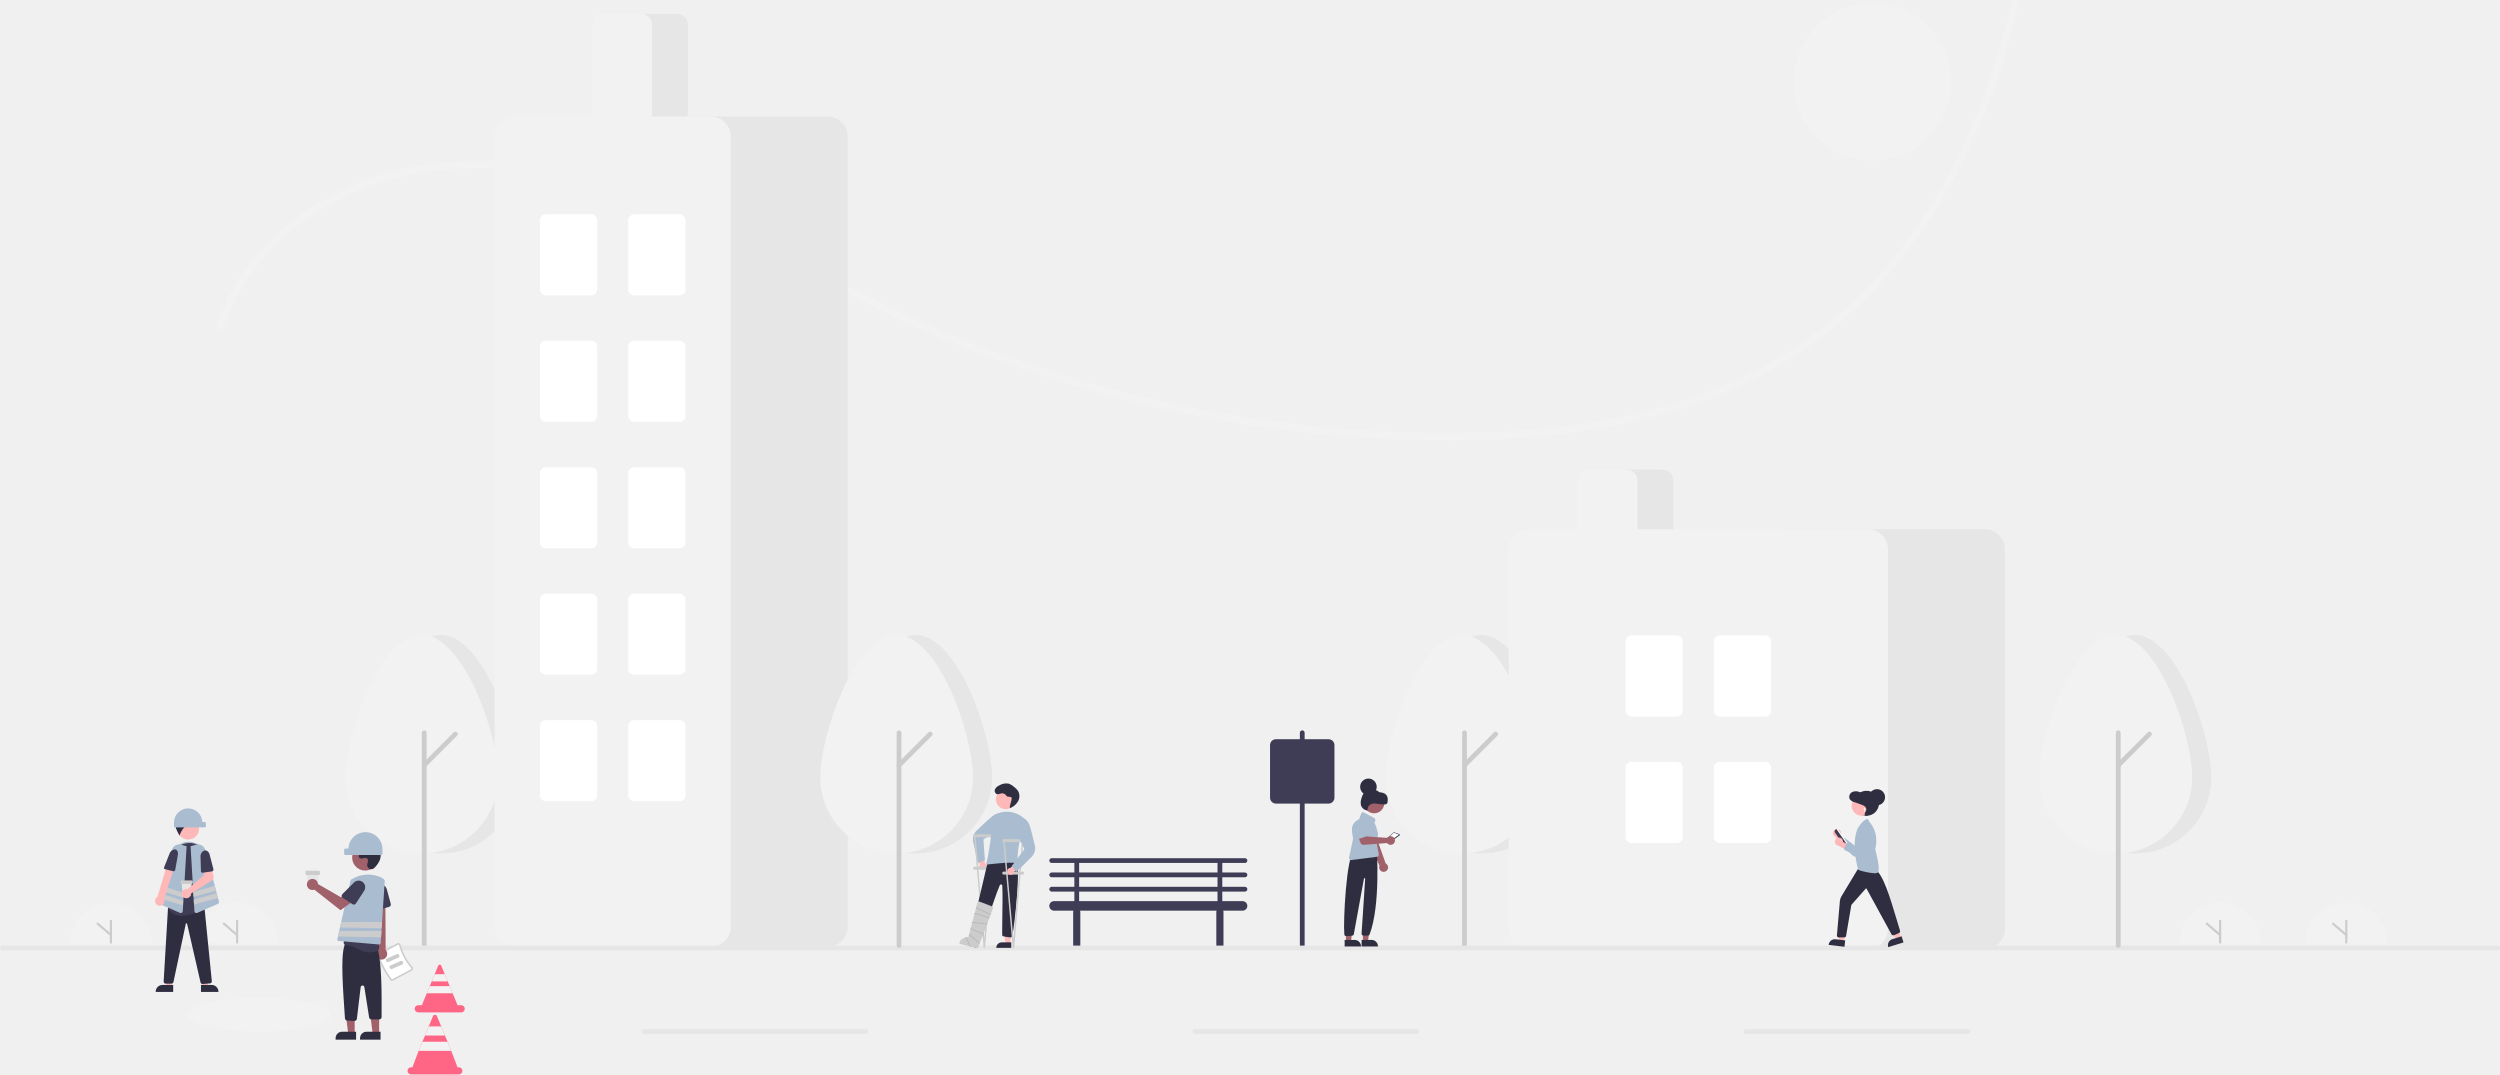
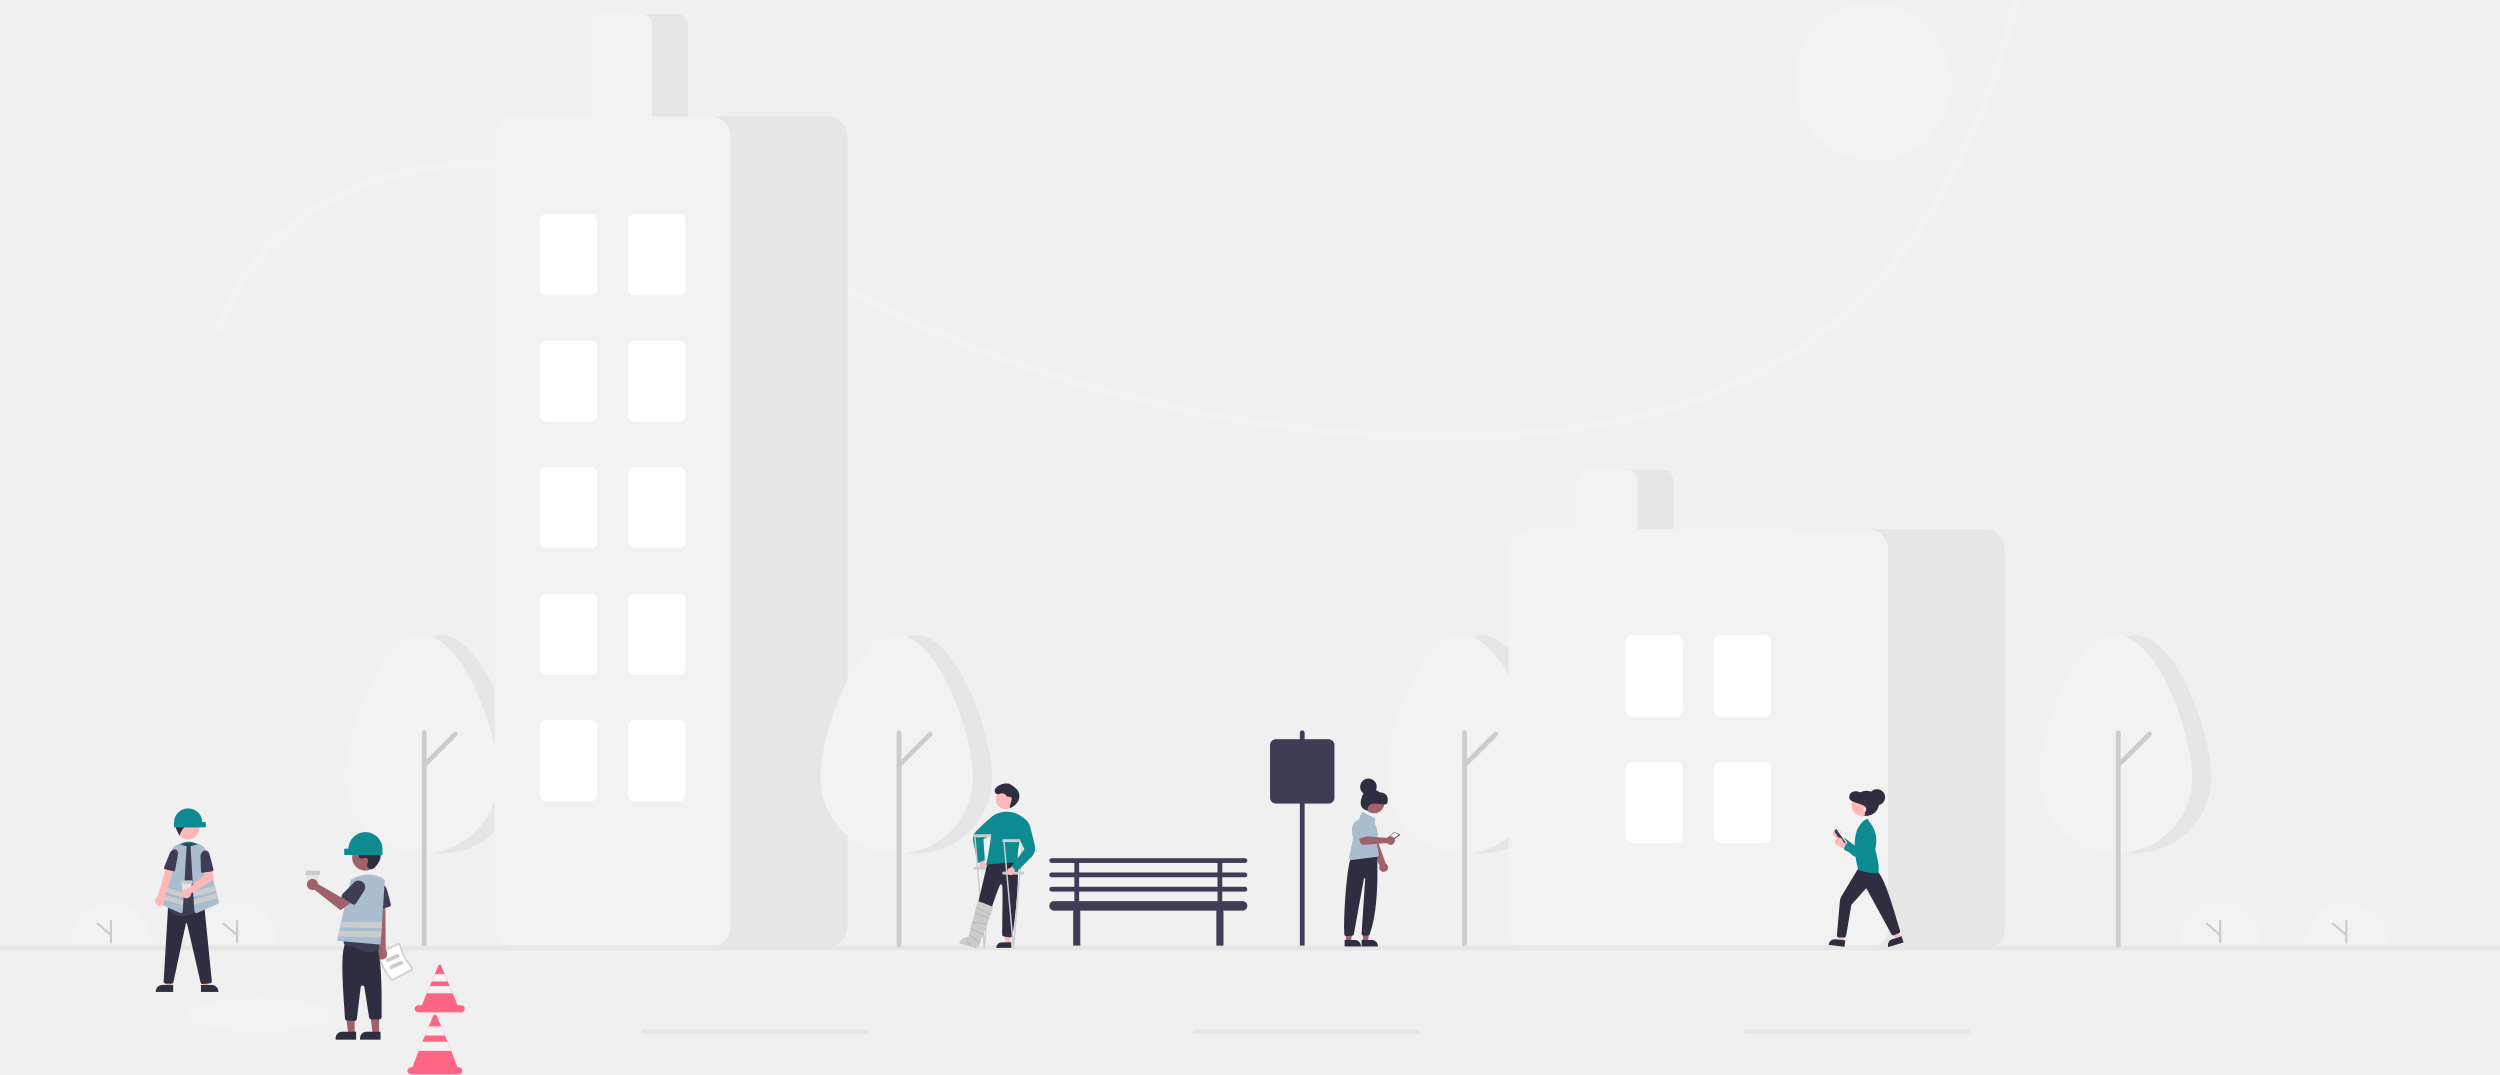
<svg xmlns="http://www.w3.org/2000/svg" id="b7ff5eec-b031-4b55-ad80-a01491e5732a" data-name="Layer 1" width="1047.795" height="450.309" viewBox="0 0 1047.795 450.309">
  <path d="M105.422,619.665a17.165,17.165,0,0,1,34.331,0" transform="translate(-76.10236 -224.1911)" fill="#f2f2f2" />
  <path d="M122.588,619.665a.464.464,0,0,1-.464-.464v-9.047a.464.464,0,1,1,.928,0v9.047A.464.464,0,0,1,122.588,619.665Z" transform="translate(-76.10236 -224.1911)" fill="#ccc" />
  <path d="M122.587,616.557a.462.462,0,0,1-.302-.112l-5.567-4.778a.464.464,0,1,1,.604-.704l5.567,4.778a.464.464,0,0,1-.302.816Z" transform="translate(-76.10236 -224.1911)" fill="#ccc" />
  <path d="M158.31,619.665a17.165,17.165,0,0,1,34.331,0" transform="translate(-76.10236 -224.1911)" fill="#f2f2f2" />
  <path d="M175.475,619.665a.464.464,0,0,1-.464-.464v-9.047a.464.464,0,0,1,.928,0v9.047A.464.464,0,0,1,175.475,619.665Z" transform="translate(-76.10236 -224.1911)" fill="#ccc" />
  <path d="M175.475,616.557a.462.462,0,0,1-.302-.112l-5.567-4.778a.464.464,0,1,1,.604-.704l5.567,4.778a.464.464,0,0,1-.302.816Z" transform="translate(-76.10236 -224.1911)" fill="#ccc" />
  <circle cx="784.795" cy="34.309" r="33" fill="#f2f2f2" />
  <ellipse cx="108.795" cy="425.309" rx="30" ry="7" fill="#f2f2f2" />
  <path d="M169.583,362.153c7.868-24.569,27.08-43.622,49.864-54.955,27.033-13.446,58.097-14.968,87.449-9.735,31.686,5.649,61.3,18.672,89.966,32.884,28.117,13.94,55.78,28.66,85.021,40.18A550.375,550.375,0,0,0,664.829,408.423c56.431,1.883,116.767-4.301,165.085-36.018,44.273-29.062,72.444-77.006,87.117-126.982q2.818-9.597,5.01-19.359c.426-1.88-2.465-2.683-2.893-.798C907.312,277.454,882.074,329.033,838.95,362.3,792.309,398.28,731.096,406.598,673.813,405.646A547.717,547.717,0,0,1,488.481,369.882c-29.993-11.418-58.296-26.245-86.96-40.56-28.034-14-56.856-27.105-87.683-33.562-28.149-5.896-58.288-6.255-85.428,4.236-22.348,8.639-42.725,24.038-54.649,45.102a86.494,86.494,0,0,0-7.071,16.256c-.59,1.843,2.305,2.632,2.893.798Z" transform="translate(-76.10236 -224.1911)" fill="#f2f2f2" />
  <path d="M597.886,591.87a1,1,0,0,0,0-2h-9.5v-4h9.5a1,1,0,0,0,0-2h-81a1,1,0,0,0,0,2h9.5v4h-9.5a1,1,0,0,0,0,2h9.5v4h-9.5a1,1,0,0,0,0,2h9.5v4h-8.5a2,2,0,0,0,0,4h8.092a1.491,1.491,0,0,0-.092.5v14a1.5,1.5,0,0,0,3,0v-14a1.491,1.491,0,0,0-.092-.5h57.184a1.491,1.491,0,0,0-.092.5v14a1.5,1.5,0,0,0,3,0v-14a1.491,1.491,0,0,0-.092-.5h8.092a2,2,0,0,0,0-4h-8.5v-4h9.5a1,1,0,0,0,0-2h-9.5v-4Zm-69.5-6h58v4h-58Zm58,16h-58v-4h58Zm0-6h-58v-4h58Z" transform="translate(-76.10236 -224.1911)" fill="#3f3d56" />
  <path d="M292.898,549.898c0-17.661-14.327-59.57-32-59.57s-32,41.909-32,59.57a32,32,0,0,0,64,0Z" transform="translate(-76.10236 -224.1911)" fill="#e6e6e6" />
  <path d="M284.898,549.898c0-17.661-14.327-59.57-32-59.57s-32,41.909-32,59.57a32,32,0,0,0,64,0Z" transform="translate(-76.10236 -224.1911)" fill="#f2f2f2" />
  <path d="M253.898,621.449a1,1,0,0,1-1-1V531.308a1,1,0,0,1,2,0v89.141A1,1,0,0,1,253.898,621.449Z" transform="translate(-76.10236 -224.1911)" fill="#ccc" />
  <path d="M253.898,545.922a1,1,0,0,1-.707-1.707l13.078-13.078a1.0 1,0,0,1,1.414,1.414l-13.078,13.078A.996.996,0,0,1,253.898,545.922Z" transform="translate(-76.10236 -224.1911)" fill="#ccc" />
  <path d="M621.898,621.449a1,1,0,0,1-1-1V531.308a1,1,0,0,1,2,0v89.141A1,1,0,0,1,621.898,621.449Z" transform="translate(-76.10236 -224.1911)" fill="#3f3d56" />
  <path d="M728.898,549.898c0-17.661-14.327-59.57-32-59.57s-32,41.909-32,59.57a32,32,0,0,0,64,0Z" transform="translate(-76.10236 -224.1911)" fill="#e6e6e6" />
  <path d="M720.898,549.898c0-17.661-14.327-59.57-32-59.57s-32,41.909-32,59.57a32,32,0,0,0,64,0Z" transform="translate(-76.10236 -224.1911)" fill="#f2f2f2" />
  <path d="M689.898,621.449a1,1,0,0,1-1-1V531.308a1,1,0,0,1,2,0v89.141A1,1,0,0,1,689.898,621.449Z" transform="translate(-76.10236 -224.1911)" fill="#ccc" />
  <path d="M689.898,545.922a1,1,0,0,1-.707-1.707l13.078-13.078a1.0 1,0,0,1,1.414,1.414l-13.078,13.078A.996.996,0,0,1,689.898,545.922Z" transform="translate(-76.10236 -224.1911)" fill="#ccc" />
  <path d="M359.898,276h-16a4.505,4.505,0,0,1-4.5-4.5v-37a4.505,4.505,0,0,1,4.5-4.5h16a4.505,4.505,0,0,1,4.5,4.5v37A4.505,4.505,0,0,1,359.898,276Z" transform="translate(-76.10236 -224.1911)" fill="#e6e6e6" />
  <path d="M422.898,621h-82a8.51,8.51,0,0,1-8.5-8.5v-331a8.51,8.51,0,0,1,8.5-8.5h82a8.509,8.509,0,0,1,8.5,8.5v331A8.509,8.509,0,0,1,422.898,621Z" transform="translate(-76.10236 -224.1911)" fill="#e6e6e6" />
  <path d="M373.898,621h-82a8.51,8.51,0,0,1-8.5-8.5v-331a8.51,8.51,0,0,1,8.5-8.5h82a8.51,8.51,0,0,1,8.5,8.5v331A8.51,8.51,0,0,1,373.898,621Z" transform="translate(-76.10236 -224.1911)" fill="#f2f2f2" />
  <path d="M344.898,276h-16a4.505,4.505,0,0,1-4.5-4.5v-37a4.505,4.505,0,0,1,4.5-4.5h16a4.505,4.505,0,0,1,4.5,4.5v37A4.505,4.505,0,0,1,344.898,276Z" transform="translate(-76.10236 -224.1911)" fill="#f2f2f2" />
  <path d="M323.898,348h-19a2.503,2.503,0,0,1-2.5-2.5v-29a2.503,2.503,0,0,1,2.5-2.5h19a2.503,2.503,0,0,1,2.5,2.5v29A2.503,2.503,0,0,1,323.898,348Z" transform="translate(-76.10236 -224.1911)" fill="#fff" />
  <path d="M360.898,348h-19a2.503,2.503,0,0,1-2.5-2.5v-29a2.503,2.503,0,0,1,2.5-2.5h19a2.503,2.503,0,0,1,2.5,2.5v29A2.503,2.503,0,0,1,360.898,348Z" transform="translate(-76.10236 -224.1911)" fill="#fff" />
  <path d="M323.898,401h-19a2.503,2.503,0,0,1-2.5-2.5v-29a2.503,2.503,0,0,1,2.5-2.5h19a2.503,2.503,0,0,1,2.5,2.5v29A2.503,2.503,0,0,1,323.898,401Z" transform="translate(-76.10236 -224.1911)" fill="#fff" />
  <path d="M360.898,401h-19a2.503,2.503,0,0,1-2.5-2.5v-29a2.503,2.503,0,0,1,2.5-2.5h19a2.503,2.503,0,0,1,2.5,2.5v29A2.503,2.503,0,0,1,360.898,401Z" transform="translate(-76.10236 -224.1911)" fill="#fff" />
  <path d="M323.898,454h-19a2.503,2.503,0,0,1-2.5-2.5v-29a2.503,2.503,0,0,1,2.5-2.5h19a2.503,2.503,0,0,1,2.5,2.5v29A2.503,2.503,0,0,1,323.898,454Z" transform="translate(-76.10236 -224.1911)" fill="#fff" />
  <path d="M360.898,454h-19a2.503,2.503,0,0,1-2.5-2.5v-29a2.503,2.503,0,0,1,2.5-2.5h19a2.503,2.503,0,0,1,2.5,2.5v29A2.503,2.503,0,0,1,360.898,454Z" transform="translate(-76.10236 -224.1911)" fill="#fff" />
  <path d="M323.898,507h-19a2.503,2.503,0,0,1-2.5-2.5v-29a2.503,2.503,0,0,1,2.5-2.5h19a2.503,2.503,0,0,1,2.5,2.5v29A2.503,2.503,0,0,1,323.898,507Z" transform="translate(-76.10236 -224.1911)" fill="#fff" />
  <path d="M360.898,507h-19a2.503,2.503,0,0,1-2.5-2.5v-29a2.503,2.503,0,0,1,2.5-2.5h19a2.503,2.503,0,0,1,2.5,2.5v29A2.503,2.503,0,0,1,360.898,507Z" transform="translate(-76.10236 -224.1911)" fill="#fff" />
  <path d="M323.898,560h-19a2.503,2.503,0,0,1-2.5-2.5v-29a2.503,2.503,0,0,1,2.5-2.5h19a2.503,2.503,0,0,1,2.5,2.5v29A2.503,2.503,0,0,1,323.898,560Z" transform="translate(-76.10236 -224.1911)" fill="#fff" />
  <path d="M360.898,560h-19a2.503,2.503,0,0,1-2.5-2.5v-29a2.503,2.503,0,0,1,2.5-2.5h19a2.503,2.503,0,0,1,2.5,2.5v29A2.503,2.503,0,0,1,360.898,560Z" transform="translate(-76.10236 -224.1911)" fill="#fff" />
  <path d="M772.898,451h-16a4.505,4.505,0,0,1-4.5-4.5v-21a4.505,4.505,0,0,1,4.5-4.5h16a4.505,4.505,0,0,1,4.5,4.5v21A4.505,4.505,0,0,1,772.898,451Z" transform="translate(-76.10236 -224.1911)" fill="#e6e6e6" />
  <path d="M907.898,622h-82a8.51,8.51,0,0,1-8.5-8.5v-159a8.51,8.51,0,0,1,8.5-8.5h82a8.509,8.509,0,0,1,8.5,8.5v159A8.509,8.509,0,0,1,907.898,622Z" transform="translate(-76.10236 -224.1911)" fill="#e6e6e6" />
  <path d="M858.898,622h-142a8.51,8.51,0,0,1-8.5-8.5v-159a8.51,8.51,0,0,1,8.5-8.5h142a8.509,8.509,0,0,1,8.5,8.5v159A8.509,8.509,0,0,1,858.898,622Z" transform="translate(-76.10236 -224.1911)" fill="#f2f2f2" />
  <path d="M757.898,451h-16a4.505,4.505,0,0,1-4.5-4.5v-21a4.505,4.505,0,0,1,4.5-4.5h16a4.505,4.505,0,0,1,4.5,4.5v21A4.505,4.505,0,0,1,757.898,451Z" transform="translate(-76.10236 -224.1911)" fill="#f2f2f2" />
  <path d="M778.898,524.5h-19a2.503,2.503,0,0,1-2.5-2.5V493a2.503,2.503,0,0,1,2.5-2.5h19a2.503,2.503,0,0,1,2.5,2.5v29A2.503,2.503,0,0,1,778.898,524.5Z" transform="translate(-76.10236 -224.1911)" fill="#fff" />
  <path d="M815.898,524.5h-19a2.503,2.503,0,0,1-2.5-2.5V493a2.503,2.503,0,0,1,2.5-2.5h19a2.503,2.503,0,0,1,2.5,2.5v29A2.503,2.503,0,0,1,815.898,524.5Z" transform="translate(-76.10236 -224.1911)" fill="#fff" />
  <path d="M778.898,577.5h-19a2.503,2.503,0,0,1-2.5-2.5V546a2.503,2.503,0,0,1,2.5-2.5h19a2.503,2.503,0,0,1,2.5,2.5v29A2.503,2.503,0,0,1,778.898,577.5Z" transform="translate(-76.10236 -224.1911)" fill="#fff" />
  <path d="M815.898,577.5h-19a2.503,2.503,0,0,1-2.5-2.5V546a2.503,2.503,0,0,1,2.5-2.5h19a2.503,2.503,0,0,1,2.5,2.5v29A2.503,2.503,0,0,1,815.898,577.5Z" transform="translate(-76.10236 -224.1911)" fill="#fff" />
  <path d="M1122.898,622.5H77.102a1,1,0,1,1,0-2H1122.898a1,1,0,0,1,0,2Z" transform="translate(-76.10236 -224.1911)" fill="#e6e6e6" />
  <path d="M438.898,657.5h-93a1,1,0,0,1,0-2h93a1,1,0,1,1,0,2Z" transform="translate(-76.10236 -224.1911)" fill="#e6e6e6" />
  <path d="M669.898,657.5h-93a1,1,0,0,1,0-2h93a1,1,0,1,1,0,2Z" transform="translate(-76.10236 -224.1911)" fill="#e6e6e6" />
  <path d="M900.898,657.5h-93a1,1,0,0,1,0-2h93a1,1,0,1,1,0,2Z" transform="translate(-76.10236 -224.1911)" fill="#e6e6e6" />
  <path d="M491.898,549.898c0-17.661-14.327-59.57-32-59.57s-32,41.909-32,59.57a32,32,0,0,0,64,0Z" transform="translate(-76.10236 -224.1911)" fill="#e6e6e6" />
  <path d="M483.898,549.898c0-17.661-14.327-59.57-32-59.57s-32,41.909-32,59.57a32,32,0,0,0,64,0Z" transform="translate(-76.10236 -224.1911)" fill="#f2f2f2" />
  <path d="M452.898,621.449a1,1,0,0,1-1-1V531.308a1,1,0,0,1,2,0v89.141A1,1,0,0,1,452.898,621.449Z" transform="translate(-76.10236 -224.1911)" fill="#ccc" />
  <path d="M452.898,545.922a1,1,0,0,1-.707-1.707l13.078-13.078a1.0 1,0,0,1,1.414,1.414l-13.078,13.078A.996.996,0,0,1,452.898,545.922Z" transform="translate(-76.10236 -224.1911)" fill="#ccc" />
  <path d="M1002.898,549.898c0-17.661-14.327-59.57-32-59.57s-32,41.909-32,59.57a32,32,0,0,0,64,0Z" transform="translate(-76.10236 -224.1911)" fill="#e6e6e6" />
  <path d="M994.898,549.898c0-17.661-14.327-59.57-32-59.57s-32,41.909-32,59.57a32,32,0,0,0,64,0Z" transform="translate(-76.10236 -224.1911)" fill="#f2f2f2" />
  <path d="M963.898,621.449a1,1,0,0,1-1-1V531.308a1,1,0,0,1,2,0v89.141A1,1,0,0,1,963.898,621.449Z" transform="translate(-76.10236 -224.1911)" fill="#ccc" />
  <path d="M963.898,545.922a1,1,0,0,1-.707-1.707l13.078-13.078a1.0 1,0,0,1,1.414,1.414l-13.078,13.078A.996.996,0,0,1,963.898,545.922Z" transform="translate(-76.10236 -224.1911)" fill="#ccc" />
  <path d="M632.897,561h-22a2.502,2.502,0,0,1-2.5-2.5v-22a2.502,2.502,0,0,1,2.5-2.5h22a2.502,2.502,0,0,1,2.5,2.5v22A2.502,2.502,0,0,1,632.897,561Z" transform="translate(-76.10236 -224.1911)" fill="#3f3d56" />
  <path d="M846.463,571.713a1.7,1.7,0,0,1,1.111,2.358l4.348,4.193-3.063.687-3.659-4.087a1.709,1.709,0,0,1,1.263-3.15Z" transform="translate(-76.10236 -224.1911)" fill="#ffb8b8" />
-   <path d="M852.578,582.744l-5.364-5.032a.761.761,0,0,1-.021-1.089l1.095-1.109a.762.762,0,0,1,1.003-.07l4.495,3.435,2.804-6.801a2.123,2.123,0,0,1,2.896-1.097h0a2.11,2.11,0,0,1,1.161,2.249c-.509,3.094-3.592,7.184-5.384,9.346a1.853,1.853,0,0,1-2.066.554A1.848,1.848,0,0,1,852.578,582.744Z" transform="translate(-76.10236 -224.1911)" fill="#a9bcd0" />
+   <path d="M852.578,582.744l-5.364-5.032a.761.761,0,0,1-.021-1.089l1.095-1.109a.762.762,0,0,1,1.003-.07l4.495,3.435,2.804-6.801a2.123,2.123,0,0,1,2.896-1.097h0a2.11,2.11,0,0,1,1.161,2.249c-.509,3.094-3.592,7.184-5.384,9.346a1.853,1.853,0,0,1-2.066.554A1.848,1.848,0,0,1,852.578,582.744Z" transform="translate(-76.10236 -224.1911)" fill="#0d8b90" />
  <path d="M849.568,577.862l-3.949-5.728a.338.338,0,0,1,.086-.47l.159-.109a.338.338,0,0,1,.47.086l3.949,5.728a.338.338,0,0,1-.086.47l-.159.109a.338.338,0,0,1-.47-.086Z" transform="translate(-76.10236 -224.1911)" fill="#fff" />
  <path d="M848.464,577.905l-3.277-4.754a.931.931,0,0,1,.238-1.293l.334-.23,4.333,6.285-.334.23h0a.93.93,0,0,1-1.293-.238Z" transform="translate(-76.10236 -224.1911)" fill="#3f3d56" />
  <polygon points="772.758 394.744 770.699 394.507 770.972 386.492 773.674 386.804 772.758 394.744" fill="#ffb8b8" />
  <path d="M849.155,620.992l-6.638-.766.01-.084a2.601,2.601,0,0,1,2.882-2.286l0,0,4.054.468Z" transform="translate(-76.10236 -224.1911)" fill="#2f2e41" />
  <polygon points="796.697 393.222 794.717 393.834 791.416 386.488 794.338 385.585 796.697 393.222" fill="#ffb8b8" />
  <path d="M873.898,619.177l-6.385,1.972-.025-.081a2.601,2.601,0,0,1,1.717-3.253l0,0,3.899-1.204Z" transform="translate(-76.10236 -224.1911)" fill="#2f2e41" />
  <path d="M846.562,617.088a.843.843,0,0,1-.564-1.028l1.241-14.285a4.313,4.313,0,0,1,.599-1.843l7.512-12.466,6.722,1.208.043.018c3.267,2.001,6.168,11.703,8.973,21.086.436,1.459.887,2.968,1.328,4.41a.849.849,0,0,1-.456,1.095l-2.035.857a.843.843,0,0,1-1.07-.374l-10.464-19.156a.168.168,0,0,0-.13-.087.163.163,0,0,0-.145.056l-6.073,6.872-2.232,13.095-.009.028a.846.846,0,0,1-.999.482l-2.189.041-.014 0Z" transform="translate(-76.10236 -224.1911)" fill="#2f2e41" />
-   <path d="M854.987,588.832l-.043-.014-.013-.043c-.031-.104-3.104-10.501-.335-17.13l.003-.006c.081-.158,2.012-3.869,4.257-4.24l.06-.01.729,1.364c.229.23,4.177,4.329,2.385,11.376.161.578,2.341,8.51,1.156,9.696a2.176,2.176,0,0,1-1.479.371A29.878,29.878,0,0,1,854.987,588.832Z" transform="translate(-76.10236 -224.1911)" fill="#a9bcd0" />
+   <path d="M854.987,588.832l-.043-.014-.013-.043c-.031-.104-3.104-10.501-.335-17.13l.003-.006c.081-.158,2.012-3.869,4.257-4.24l.06-.01.729,1.364c.229.23,4.177,4.329,2.385,11.376.161.578,2.341,8.51,1.156,9.696a2.176,2.176,0,0,1-1.479.371A29.878,29.878,0,0,1,854.987,588.832Z" transform="translate(-76.10236 -224.1911)" fill="#0d8b90" />
  <circle cx="782.291" cy="336.669" r="5.24" fill="#2f2e41" />
  <circle cx="780.209" cy="337.732" r="4.152" fill="#ffb8b8" />
  <path d="M858.983,565.956c-.379.134-.843.253-1.141-.026a1.01,1.01,0,0,1-.067-1.136,5.135,5.135,0,0,0,.519-1.091,1.68,1.68,0,0,0-.616-1.538,4.56,4.56,0,0,0-1.504-.757l-2.906-1.033a3.358,3.358,0,0,1-1.897-1.229,2.275,2.275,0,0,1,.905-2.934,3.69,3.69,0,0,1,3.193-.063,16.494,16.494,0,0,0,1.702.681c1.164.307,2.487.032,3.509.688a3.241,3.241,0,0,1,1.273,2.827,8.739,8.739,0,0,1-.855,3.126,5.813,5.813,0,0,1-.948,1.665,1.961,1.961,0,0,1-1.659.715Z" transform="translate(-76.10236 -224.1911)" fill="#2f2e41" />
  <circle cx="786.686" cy="334.133" r="3.381" fill="#2f2e41" />
  <path d="M857.21,563.226a.338.338,0,1,1,.465.313v.743a.127.127,0,1,1-.254,0v-.743A.338.338,0,0,1,857.21,563.226Z" transform="translate(-76.10236 -224.1911)" fill="#fff" />
  <path d="M846.669,575.262a1.7,1.7,0,0,1,1.863,1.823l5.537,2.415-2.632,1.711-4.854-2.555a1.709,1.709,0,0,1,.086-3.393Z" transform="translate(-76.10236 -224.1911)" fill="#ffb8b8" />
-   <path d="M856.245,583.47l-6.781-2.847a.761.761,0,0,1-.399-1.014l.64-1.421a.762.762,0,0,1,.916-.415l5.41,1.653.258-7.352a2.123,2.123,0,0,1,2.333-2.038h0a2.11,2.11,0,0,1,1.873,1.704c.601,3.077-.863,7.985-1.789,10.637a1.853,1.853,0,0,1-1.743,1.24A1.848,1.848,0,0,1,856.245,583.47Z" transform="translate(-76.10236 -224.1911)" fill="#a9bcd0" />
-   <path d="M160.895,581.73h-10.386V578.577c3.282-2.284,6.19-2.085,10.015.185Z" transform="translate(-76.10236 -224.1911)" fill="#a9bcd0" />
+   <path d="M856.245,583.47l-6.781-2.847a.761.761,0,0,1-.399-1.014l.64-1.421a.762.762,0,0,1,.916-.415l5.41,1.653.258-7.352a2.123,2.123,0,0,1,2.333-2.038h0a2.11,2.11,0,0,1,1.873,1.704c.601,3.077-.863,7.985-1.789,10.637a1.853,1.853,0,0,1-1.743,1.24A1.848,1.848,0,0,1,856.245,583.47Z" transform="translate(-76.10236 -224.1911)" fill="#0d8b90" />
+   <path d="M160.895,581.73h-10.386V578.577c3.282-2.284,6.19-2.085,10.015.185Z" transform="translate(-76.10236 -224.1911)" fill="#0d8b90" />
  <polygon points="72.002 413.541 69.728 413.541 69.388 404.771 72.002 404.771 72.002 413.541" fill="#ffb8b8" />
  <path d="M148.684,639.936l-7.331-0v-.093a2.854,2.854,0,0,1,2.854-2.854h0l4.478 0Z" transform="translate(-76.10236 -224.1911)" fill="#2f2e41" />
  <polygon points="84.809 413.541 87.082 413.541 87.422 404.771 84.808 404.771 84.809 413.541" fill="#ffb8b8" />
  <path d="M160.331,636.99l4.478-0h0a2.854,2.854,0,0,1,2.854,2.854v.093l-7.331 0Z" transform="translate(-76.10236 -224.1911)" fill="#2f2e41" />
  <path d="M160.971,636.608a.838.838,0,0,1-.815-.653l-5.636-24.581a.27.27,0,0,0-.272-.218h-.001a.27.27,0,0,0-.271.22l-5.175,24.415a.839.839,0,0,1-.816.661h-2.465a.835.835,0,0,1-.833-.884l1.836-30.946.739-.219.014 0,14.514.127,3.091,30.912a.834.834,0,0,1-.763.913l-3.079.249Q161.004,636.608,160.971,636.608Z" transform="translate(-76.10236 -224.1911)" fill="#2f2e41" />
  <circle cx="78.875" cy="347.333" r="4.555" fill="#ffb8b8" />
  <path d="M152.187,608.016a7.862,7.862,0,0,1-2.361-.332,5.211,5.211,0,0,1-3.16-2.666.836.836,0,0,1-.062-.622c.502-1.715,2.93-10.627,1.381-17.712a7.508,7.508,0,0,1,1.067-5.771,7.414,7.414,0,0,1,4.809-3.234l0-0c.257-.05.515-.091.768-.122a7.388,7.388,0,0,1,5.983,1.968,7.571,7.571,0,0,1,2.377,6.002L161.798,604.63a.827.827,0,0,1-.445.687C159.982,606.035,155.863,608.016,152.187,608.016Z" transform="translate(-76.10236 -224.1911)" fill="#3f3d56" />
  <path d="M160.123,568.171a5.593,5.593,0,0,0-6.13-3.447l1.436,1.161c-1.784.06-3.663-.068-4.937,1.183.406-.011.937.856,1.343.845a2.127,2.127,0,0,0-1.781,1.228,3.499,3.499,0,0,0-.207,2.225,25.851,25.851,0,0,0,1.6,3.179c-.053-1.812,3.514-6.134,5.256-5.683a4.78,4.78,0,0,0-2.207,1.676A6.473,6.473,0,0,1,158.336,569.91a2.717,2.717,0,0,0,.915.051,1.117,1.117,0,0,0,.662-1.786Z" transform="translate(-76.10236 -224.1911)" fill="#2f2e41" />
  <path d="M151.873,606.869a.835.835,0,0,1-.334-.071l-8.643-3.772a.829.829,0,0,1-.474-.979l5.722-21.614a3.128,3.128,0,0,1,3.884-2.208l2.288.653-1.611,27.204a.837.837,0,0,1-.398.662A.828.828,0,0,1,151.873,606.869Z" transform="translate(-76.10236 -224.1911)" fill="#a9bcd0" />
  <path d="M167.869,602.048l-.38-1.434-.551-2.085-.265-1-.551-2.079-3.975-15.017a3.125,3.125,0,0,0-3.884-2.207l-2.287.653,1.133,19.134.117,1.997.074,1.259v.002l.119,1.986.167,2.825a.84.84,0,0,0,.833.786.85.85,0,0,0,.334-.07l8.643-3.772A.828.828,0,0,0,167.869,602.048Z" transform="translate(-76.10236 -224.1911)" fill="#a9bcd0" />
  <polygon points="90.57 373.339 81.124 375.82 81.007 373.823 90.019 371.259 90.57 373.339" fill="#ccc" />
  <polygon points="91.386 376.423 81.317 379.068 81.198 377.081 81.198 377.079 90.835 374.338 91.386 376.423" fill="#ccc" />
  <polygon points="76.963 374.253 76.846 376.213 67.582 373.454 68.125 371.402 76.963 374.253" fill="#ccc" />
  <polygon points="76.77 377.504 67.317 374.453 66.773 376.51 76.655 379.453 76.77 377.504" fill="#ccc" />
  <path d="M143.584,603.745a1.992,1.992,0,0,0,1.306-2.762l4.444-13.952-3.151-.66-4.074,13.679a2.003,2.003,0,0,0,1.475,3.695Z" transform="translate(-76.10236 -224.1911)" fill="#ffb8b8" />
  <path d="M149.457,580.173h0c.905.092,1.414,1.11,1.189,2.377l-1.08,6.079c-.081.456-.456.817-.768.739l-3.652-.913c-.281-.07-.385-.469-.225-.869l2.192-5.5A2.646,2.646,0,0,1,149.457,580.173Z" transform="translate(-76.10236 -224.1911)" fill="#3f3d56" />
-   <path d="M154.96,562.998h0a5.934,5.934,0,0,1,5.93,5.749h1.117a.371.371,0,0,1,.371.371v1.484a.371.371,0,0,1-.371.371H149.396a.371.371,0,0,1-.371-.371V568.933A5.935,5.935,0,0,1,154.96,562.998Z" transform="translate(-76.10236 -224.1911)" fill="#a9bcd0" />
+   <path d="M154.96,562.998h0a5.934,5.934,0,0,1,5.93,5.749h1.117a.371.371,0,0,1,.371.371v1.484a.371.371,0,0,1-.371.371H149.396a.371.371,0,0,1-.371-.371V568.933A5.935,5.935,0,0,1,154.96,562.998Z" transform="translate(-76.10236 -224.1911)" fill="#0d8b90" />
  <path d="M155.669,599.684h-2.622a.337.337,0,0,1-.337-.305l-.525-5.379H156.531l-.525,5.379A.337.337,0,0,1,155.669,599.684Z" transform="translate(-76.10236 -224.1911)" fill="#e6e6e6" />
  <path d="M156.524,594.676H152.193a.339.339,0,0,1-.338-.338v-.812a.339.339,0,0,1,.338-.338H156.524a.339.339,0,0,1,.338.338v.812A.339.339,0,0,1,156.524,594.676Z" transform="translate(-76.10236 -224.1911)" fill="#ccc" />
  <path d="M154.415,596.799a1.952,1.952,0,0,1,.302.059l6.982-5.988-.408-2.197,3.235-1.049,1.1,3.819a1.484,1.484,0,0,1-.632,1.665l-8.842,5.596a1.947,1.947,0,1,1-1.736-1.905Z" transform="translate(-76.10236 -224.1911)" fill="#ffb8b8" />
  <path d="M161.717,580.675v0c.967-.271,1.932.465,2.256,1.718l1.553,6.015c.116.451-.11.93-.463.981l-4.137.595c-.318.046-.599-.281-.611-.711l-.161-5.919A2.603,2.603,0,0,1,161.717,580.675Z" transform="translate(-76.10236 -224.1911)" fill="#3f3d56" />
  <path d="M208.742,596.947h-3.15a.405.405,0,0,1-.405-.367l-.63-6.462h5.22l-.63,6.462A.405.405,0,0,1,208.742,596.947Z" transform="translate(-76.10236 -224.1911)" fill="#e6e6e6" />
  <path d="M209.769,590.931h-5.203a.407.407,0,0,1-.407-.407v-.976a.407.407,0,0,1,.407-.406h5.203a.407.407,0,0,1,.406.406v.976A.407.407,0,0,1,209.769,590.931Z" transform="translate(-76.10236 -224.1911)" fill="#ccc" />
  <path d="M239.687,634.897a37.324,37.324,0,0,1-5.365-10.012.959.959,0,0,1,.453-1.154l7.831-4.196a.946.946,0,0,1,.83-.034.962.962,0,0,1,.548.643,22.801,22.801,0,0,0,5.001,9.334.962.962,0,0,1,.231.813.946.946,0,0,1-.488.673l-7.831,4.196A.959.959,0,0,1,239.687,634.897Z" transform="translate(-76.10236 -224.1911)" fill="#ccc" />
  <path d="M240.221,634.496a.289.289,0,0,0,.361.075l7.831-4.196a.278.278,0,0,0,.145-.2.294.294,0,0,0-.072-.251,23.472,23.472,0,0,1-5.149-9.609.294.294,0,0,0-.169-.199.278.278,0,0,0-.247.01l-7.831,4.196a.289.289,0,0,0-.138.343,36.656,36.656,0,0,0,5.269,9.833Z" transform="translate(-76.10236 -224.1911)" fill="#fff" />
  <path d="M243.121,625.524l-4.265,1.883a.669.669,0,0,1-.881-.342l-.105-.239a.669.669,0,0,1,.342-.881l4.265-1.883a.669.669,0,0,1,.881.342l.105.239A.669.669,0,0,1,243.121,625.524Z" transform="translate(-76.10236 -224.1911)" fill="#ccc" />
  <path d="M244.68,628.42l-4.265,1.883a.669.669,0,0,1-.881-.342l-.105-.239a.669.669,0,0,1,.342-.881l4.265-1.883a.669.669,0,0,1,.881.342l.105.239A.669.669,0,0,1,244.68,628.42Z" transform="translate(-76.10236 -224.1911)" fill="#ccc" />
  <path d="M234.677,626.007a2.394,2.394,0,0,1-.46-3.642l-1.799-25.526,5.181.502.142,24.998a2.407,2.407,0,0,1-3.065,3.667Z" transform="translate(-76.10236 -224.1911)" fill="#a0616a" />
  <path d="M233.592,605.416a.999.999,0,0,1-.414-.758l-.38-6.88a2.763,2.763,0,0,1,5.425-.875l1.668,6.151a1.004,1.004,0,0,1-.705,1.23l-4.744,1.286A.999.999,0,0,1,233.592,605.416Z" transform="translate(-76.10236 -224.1911)" fill="#3f3d56" />
  <polygon points="148.658 433.198 145.927 433.197 144.627 422.661 148.659 422.661 148.658 433.198" fill="#a0616a" />
  <path d="M143.365,432.417h5.878a0,0,0,0,1,0,0V435.734a0,0,0,0,1,0,0h-8.586a0,0,0,0,1,0,0V435.124A2.707,2.707,0,0,1,143.365,432.417Z" fill="#2f2e41" />
  <polygon points="158.908 433.198 156.177 433.197 154.877 422.661 158.909 422.661 158.908 433.198" fill="#a0616a" />
  <path d="M153.615,432.417h5.878a0,0,0,0,1,0,0V435.734a0,0,0,0,1,0,0h-8.586a0,0,0,0,1,0,0V435.124A2.707,2.707,0,0,1,153.615,432.417Z" fill="#2f2e41" />
  <path d="M224.632,652.08l-3.007-.143a1.002,1.002,0,0,1-.955-.994c-.793-12.237-1.891-25.359-.21-30.428a1.003,1.003,0,0,1,1.147-.999l12.031,1.746a.997.997,0,0,1,.859.985c1.536,6.002,1.605,16.886,1.547,28.195a1.003,1.003,0,0,1-1.003,1.01h-3.242a.998.998,0,0,1-.991-.847l-2-12.716a.78.78,0,0,0-1.545.029L225.675,651.198a1.007,1.007,0,0,1-.996.884Q224.656,652.082,224.632,652.08Z" transform="translate(-76.10236 -224.1911)" fill="#2f2e41" />
  <path d="M226.749,622.248a15.136,15.136,0,0,0-5.722-1.96.984.984,0,0,1-.68-.373.998.998,0,0,1-.207-.758l2.883-21.402a7.402,7.402,0,0,1,4.315-5.784,7.199,7.199,0,0,1,6.996.548q.148.099.291.201a7.393,7.393,0,0,1,2.816,7.704c-1.768,7.232-2.375,19.087-2.479,21.391a.995.995,0,0,1-.65.892,10.046,10.046,0,0,1-3.393.604A8.495,8.495,0,0,1,226.749,622.248Z" transform="translate(-76.10236 -224.1911)" fill="#3f3d56" />
  <circle cx="153.058" cy="359.401" r="5.473" fill="#a0616a" />
  <path d="M233.033,587.922a1.768,1.768,0,0,1-3.05-.982,1.795,1.795,0,0,1,.002-.347,8.035,8.035,0,0,0,.358-1.951,1.023,1.023,0,0,0-.187-.479c-.814-1.089-2.723.487-3.491-.499-.471-.605.083-1.557-.279-2.233-.477-.892-1.889-.452-2.775-.941-.985-.544-.927-2.056-.278-2.975a4.68,4.68,0,0,1,3.548-1.806,9.518,9.518,0,0,1,4.009.782,8.012,8.012,0,0,1,3.788,2.627,6.412,6.412,0,0,1,.648,5.46A10.292,10.292,0,0,1,233.033,587.922Z" transform="translate(-76.10236 -224.1911)" fill="#2f2e41" />
  <path d="M237.367,593.243c-.096-.45-.918-1.065-2.095-1.566a12.954,12.954,0,0,0-11.698,1.003.553.553,0,0,0-.51.435l-3.957,17.503-.515,2.279-.341,1.509-.515,2.273-.274,1.214a.559.559,0,0,0,.495.68l17.088,1.475c.016,0,.033.002.049.002a.557.557,0,0,0,.553-.521l.163-2.476.174-2.647.076-1.148.172-2.64,1.139-17.345v-.016Z" transform="translate(-76.10236 -224.1911)" fill="#a9bcd0" />
  <path d="M209.328,594.344a2.346,2.346,0,0,1,.053.365l9.572,5.522,2.327-1.339,2.48,3.247-4.977,3.547-10.92-8.615a2.339,2.339,0,1,1,1.465-2.728Z" transform="translate(-76.10236 -224.1911)" fill="#a0616a" />
  <path d="M219.295,599.762a.999.999,0,0,1,.288-.814l4.872-4.873a2.763,2.763,0,0,1,4.271,3.457l-3.469,5.346a1.004,1.004,0,0,1-1.387.295l-4.123-2.676A.999.999,0,0,1,219.295,599.762Z" transform="translate(-76.10236 -224.1911)" fill="#3f3d56" />
  <polygon points="160.128 386.425 159.957 389.066 142.489 388.705 143.004 386.425 160.128 386.425" fill="#ccc" />
  <polygon points="159.881 390.213 159.707 392.86 141.634 392.486 142.149 390.213 159.881 390.213" fill="#ccc" />
-   <path d="M229.267,572.959h0a7.129,7.129,0,0,0-7.125,6.908H220.8a.446.446,0,0,0-.446.446v1.783a.446.446,0,0,0,.446.446h15.152a.446.446,0,0,0,.446-.446v-2.005A7.13,7.13,0,0,0,229.267,572.959Z" transform="translate(-76.10236 -224.1911)" fill="#a9bcd0" />
+   <path d="M229.267,572.959h0a7.129,7.129,0,0,0-7.125,6.908H220.8a.446.446,0,0,0-.446.446v1.783a.446.446,0,0,0,.446.446h15.152a.446.446,0,0,0,.446-.446v-2.005A7.13,7.13,0,0,0,229.267,572.959Z" transform="translate(-76.10236 -224.1911)" fill="#0d8b90" />
  <path d="M269.398,645.5h-1.528c-.01-.185-2.062-5-2.062-5l-1.24-3-.82-2-1.24-3-1.42-3.45a.708.708,0,0,0-1.38,0l-1.42,3.45-1.24,3-.82,2-1.24,3s-2.052,4.815-2.062,5h-1.528a1.5,1.5,0,0,0,0,3h18a1.5,1.5,0,0,0,0-3Z" transform="translate(-76.10236 -224.1911)" fill="#ff6584" />
  <path d="M268.398,671.5h-.592c.054-.128-2.578-6.86-2.578-6.86l-1.58-3.85-1.06-2.58-1.58-3.85-1.72-4.17a.906.906,0,0,0-1.76,0l-1.72,4.17-1.58,3.85-1.07,2.58-1.58,3.85s-2.622,6.732-2.568,6.86h-.612a1.5,1.5,0,0,0,0,3h20a1.5,1.5,0,0,0,0-3Z" transform="translate(-76.10236 -224.1911)" fill="#ff6584" />
  <polygon points="187.645 411.309 180.945 411.309 182.185 408.309 186.405 408.309 187.645 411.309" fill="#f2f2f2" />
  <polygon points="189.705 416.309 178.885 416.309 180.125 413.309 188.465 413.309 189.705 416.309" fill="#f2f2f2" />
  <polygon points="186.485 434.019 178.125 434.019 179.705 430.169 184.905 430.169 186.485 434.019" fill="#f2f2f2" />
  <polygon points="189.125 440.449 175.475 440.449 177.055 436.599 187.545 436.599 189.125 440.449" fill="#f2f2f2" />
  <path d="M489.082,588.246a1.486,1.486,0,0,0-.188-2.27l-.75-4.946-3.082.97,1.688,4.413a1.494,1.494,0,0,0,2.332,1.834Z" transform="translate(-76.10236 -224.1911)" fill="#ffb8b8" />
-   <path d="M485.908,585.919l-1.901-8.878a5.084,5.084,0,0,1,1.452-4.754c2.433-2.345,5.561-5.3,6.641-6.065a5.57,5.57,0,0,1,3.485-1.029l.026.003,1.635,1.545-3.562,5.864-5.408,3.388.602,8.702Z" transform="translate(-76.10236 -224.1911)" fill="#a9bcd0" />
+   <path d="M485.908,585.919l-1.901-8.878a5.084,5.084,0,0,1,1.452-4.754c2.433-2.345,5.561-5.3,6.641-6.065a5.57,5.57,0,0,1,3.485-1.029l.026.003,1.635,1.545-3.562,5.864-5.408,3.388.602,8.702Z" transform="translate(-76.10236 -224.1911)" fill="#0d8b90" />
  <rect x="407.86" y="349.663" width="9.229" height="1.251" rx="0.626" fill="#ccc" />
  <rect x="407.86" y="363.272" width="9.229" height="1.251" rx="0.626" fill="#ccc" />
  <path d="M488.655,621.564a.313.313,0,0,1-.312-.285l-3.988-46.771a.313.313,0,1,1,.623-.055l3.672,43.212,3.568-43.212a.313.313,0,1,1,.623.054l-3.875,46.771a.313.313,0,0,1-.311.286Z" transform="translate(-76.10236 -224.1911)" fill="#ccc" />
  <circle cx="421.505" cy="335.026" r="4.104" fill="#ffb8b8" />
  <polygon points="409.273 395.497 407.321 394.875 408.792 387.05 411.673 387.968 409.273 395.497" fill="#ffb8b8" />
  <path d="M485.267,621.419l-6.284-2.003.052-.163a2.476,2.476,0,0,1,3.107-1.605l3.928,1.252Z" transform="translate(-76.10236 -224.1911)" fill="#2f2e41" />
  <polygon points="423.475 395.456 421.426 395.456 420.451 387.554 423.475 387.554 423.475 395.456" fill="#ffb8b8" />
  <path d="M493.655,621.472h6.282v-2.331h-3.966a2.319,2.319,0,0,0-2.316,2.317Z" transform="translate(-76.10236 -224.1911)" fill="#2f2e41" />
  <path d="M499.517,617.083l-.691-.103a10.452,10.452,0,0,1-2.556-.477c-.17-.075-.182-1.203-.08-7.548.075-4.657.168-10.454-.013-13.565a.547.547,0,0,0-1.049-.185c-1.56,3.604-4.178,11.668-5.911,17.004-.603,1.856-1.079,3.322-1.38,4.201a.708.708,0,0,1-.837.453c-1.426-.356-1.33-.508-3.361-1.033a.702.702,0,0,1-.513-.826c.367-1.732,7.088-29.814,7.603-32.484a.704.704,0,0,1,.83-.559c1.513.305,2.434.628,3.929.941,1.614.338,3.282.687,4.91,1.012h0a.698.698,0,0,1,.41.251,4.358,4.358,0,0,0,1.632,1.096c.426.204-.54.185-.168.479,1.503,1.19-.658,25.354-1.965,30.812a.706.706,0,0,1-.79.53Z" transform="translate(-76.10236 -224.1911)" fill="#2f2e41" />
  <path d="M499.357,562.808c-.24-1.017.972-3.205.732-4.221-.162-.689-1.781-.221-2.159-.819a2.172,2.172,0,0,0-1.718-1.091c-.813-.009-1.613.594-2.383.333a1.535,1.535,0,0,1-.683-2.077,3.732,3.732,0,0,1,1.819-1.595A5.491,5.491,0,0,1,499,552.661a6.634,6.634,0,0,1,2.136,1.342,7.443,7.443,0,0,1,1.617,1.642,4.411,4.411,0,0,1,.069,4.328,6.506,6.506,0,0,1-3.366,2.897" transform="translate(-76.10236 -224.1911)" fill="#2f2e41" />
-   <path d="M489.279,586.47c.443-.74,1.116-4.207,1.945-10.027.565-3.973,1.057-8.01,1.301-10.072a.992.992,0,0,1,.557-.782q.238-.115.472-.217a10.827,10.827,0,0,1,11.551,1.623l.018.017.005.025c.009.046.857,4.614-.88,7.701-1.713,3.045-1.733,11.11-1.733,11.191v.104l-.1-.028c-2.664-.761-12.956.571-13.059.584l-.16.021Z" transform="translate(-76.10236 -224.1911)" fill="#a9bcd0" />
+   <path d="M489.279,586.47c.443-.74,1.116-4.207,1.945-10.027.565-3.973,1.057-8.01,1.301-10.072a.992.992,0,0,1,.557-.782q.238-.115.472-.217a10.827,10.827,0,0,1,11.551,1.623l.018.017.005.025c.009.046.857,4.614-.88,7.701-1.713,3.045-1.733,11.11-1.733,11.191v.104l-.1-.028c-2.664-.761-12.956.571-13.059.584l-.16.021Z" transform="translate(-76.10236 -224.1911)" fill="#0d8b90" />
  <rect x="420.061" y="351.697" width="9.229" height="1.251" rx="0.626" fill="#ccc" />
  <rect x="420.061" y="365.306" width="9.229" height="1.251" rx="0.626" fill="#ccc" />
  <path d="M500.856,621.72a.313.313,0,0,1-.312-.285l-3.988-44.894a.313.313,0,0,1,.623-.055l3.672,41.335,3.568-41.334a.313.313,0,1,1,.623.054l-3.875,44.894a.313.313,0,0,1-.311.286Z" transform="translate(-76.10236 -224.1911)" fill="#ccc" />
  <path d="M498.28,589.695a1.486,1.486,0,0,1,1.392-1.804l3.317-3.744,2.06,2.489-3.815,2.787a1.494,1.494,0,0,1-2.954.272Z" transform="translate(-76.10236 -224.1911)" fill="#ffb8b8" />
-   <path d="M500.211,587.089l5.233-6.978-2.699-5.783.196-6.859,2.212-.409.023.012a5.57,5.57,0,0,1,2.366,2.757c.491,1.229,1.511,5.409,2.279,8.7a5.084,5.084,0,0,1-1.364,4.78l-6.42,6.42Z" transform="translate(-76.10236 -224.1911)" fill="#a9bcd0" />
+   <path d="M500.211,587.089l5.233-6.978-2.699-5.783.196-6.859,2.212-.409.023.012a5.57,5.57,0,0,1,2.366,2.757c.491,1.229,1.511,5.409,2.279,8.7a5.084,5.084,0,0,1-1.364,4.78l-6.42,6.42Z" transform="translate(-76.10236 -224.1911)" fill="#0d8b90" />
  <path d="M478.273,619.78l7.16,1.724a.614.614,0,0,0,.712-.333l6.151-16.353a.504.504,0,0,0,.001-.398.57.57,0,0,0-.328-.307l-5.383-2.056a.647.647,0,0,0-.528.029.549.549,0,0,0-.288.352l-0.0.001-3.8,14.413-.056.004a5.218,5.218,0,0,0-3.179,1.325A2.079,2.079,0,0,0,478.273,619.78Z" transform="translate(-76.10236 -224.1911)" fill="#ccc" />
  <rect x="486.549" y="607.832" width="0.313" height="6.564" transform="translate(-248.3682 806.5643) rotate(-83.95484)" fill="#b3b3b3" />
  <rect x="485.295" y="611.634" width="0.313" height="5.76" transform="translate(-350.2407 580.8869) rotate(-65.77563)" fill="#b3b3b3" />
  <polygon points="414.571 384.922 408.379 382.871 408.508 382.586 414.699 384.636 414.571 384.922" fill="#b3b3b3" />
  <polygon points="415.197 383.514 409.005 380.525 409.133 380.239 415.325 383.228 415.197 383.514" fill="#b3b3b3" />
  <rect x="484.317" y="614.73" width="0.313" height="5.871" transform="translate(-375.9425 360.6575) rotate(-49.49475)" fill="#b3b3b3" />
  <rect x="481.673" y="616.775" width="0.313" height="4.34" transform="translate(-288.7136 30.05603) rotate(-24.39334)" fill="#b3b3b3" />
  <path d="M655.574,589.556a1.863,1.863,0,0,1-1.291-2.548l-6.868-15.517,3.929-.99,5.516,15.564a1.873,1.873,0,0,1-1.285,3.491Z" transform="translate(-76.10236 -224.1911)" fill="#a0616a" />
  <path d="M648.689,576.352a.834.834,0,0,1-.459-.523l-1.201-4.017a2.32,2.32,0,0,1,4.197-1.979l2.322,3.507a.835.835,0,0,1-.342,1.218l-3.821,1.789A.834.834,0,0,1,648.689,576.352Z" transform="translate(-76.10236 -224.1911)" fill="#a9bcd0" />
  <path d="M662.671,574.351l-4.213,2.983a.316.316,0,0,1-.371,0l-1.138-.855a.312.312,0,0,1-.02-.488l3.242-2.891a.32.32,0,0,1,.316-.061l2.11.755a.318.318,0,0,1,.075.557Z" transform="translate(-76.10236 -224.1911)" fill="#3f3d56" />
  <path d="M662.328,574.068a.113.113,0,0,0-.065-.145l-1.9-.68a.114.114,0,0,0-.112.021l-2.924,2.608-.016.017a.109.109,0,0,0,.025.152l1.024.769a.112.112,0,0,0,.133-.001l3.797-2.688A.112.112,0,0,0,662.328,574.068Z" transform="translate(-76.10236 -224.1911)" fill="#fff" />
  <polygon points="571.214 394.628 573.34 394.628 574.352 386.427 571.214 386.427 571.214 394.628" fill="#a0616a" />
  <path d="M646.774,618.125l4.187-0h0a2.668,2.668,0,0,1,2.668,2.668v.087l-6.856 0Z" transform="translate(-76.10236 -224.1911)" fill="#2f2e41" />
  <polygon points="564.103 394.628 566.23 394.628 567.241 386.427 564.103 386.427 564.103 394.628" fill="#a0616a" />
  <path d="M639.663,618.125l4.187-0h0a2.668,2.668,0,0,1,2.668,2.668v.087l-6.856 0Z" transform="translate(-76.10236 -224.1911)" fill="#2f2e41" />
  <path d="M639.755,616.313a.934.934,0,0,1-.231-.601c-.507-5.214.872-32.625,4.059-34.966l.02-.019,9.327-1.61h0l.173.173c.013.242,1.709,24.269-2.973,36.531a.78.78,0,0,1-.727.496h-1.862a.78.78,0,0,1-.778-.842l1.507-22.961a.26.26,0,0,0-.514-.076l-4.246,23.304a.785.785,0,0,1-.705.612l-2.445.181q-.029.002-.058.002A.781.781,0,0,1,639.755,616.313Z" transform="translate(-76.10236 -224.1911)" fill="#2f2e41" />
  <circle cx="575.925" cy="336.61" r="4.26" fill="#a0616a" />
  <path d="M641.767,584.476a1.009,1.009,0,0,1-.289-.685l1.739-8.144c-1.387-5.897.46-7.002,2.544-8.119l-.013-.007.871-2.356a.736.736,0,0,1,1.03-.477l4.44,2.359a.878.878,0,0,1,.412.518,1.101,1.101,0,0,1-.015.716l-.328.887c.848,1.132,2.159,5.611.771,7.346l1.047,5.78a.912.912,0,0,1-.65.973l-10.94,1.404a.647.647,0,0,1-.129.013A.706.706,0,0,1,641.767,584.476Z" transform="translate(-76.10236 -224.1911)" fill="#a9bcd0" />
  <path d="M657.693,575.136a1.825,1.825,0,0,0-.193.213l-8.58-.593-.92-1.876-3.012,1.019,1.307,3.479a1.387,1.387,0,0,0,1.404.896l9.757-.74a1.821,1.821,0,1,0,.239-2.398Z" transform="translate(-76.10236 -224.1911)" fill="#a0616a" />
  <path d="M648.599,574.786l-3.74,1.245a.78.78,0,0,1-1.015-.605l-.681-3.87a2.167,2.167,0,0,1,4.117-1.357l1.769,3.495a.78.78,0,0,1-.45,1.093Z" transform="translate(-76.10236 -224.1911)" fill="#a9bcd0" />
  <circle cx="573.532" cy="329.777" r="3.469" fill="#2f2e41" />
  <path d="M656.059,561.327a1.815,1.815,0,0,0,1.004-.084,1.192,1.192,0,0,0,.596-.899c.646-4.294-3.005-3.941-3.437-4.127a4.733,4.733,0,0,1-.764-.557,3.57,3.57,0,0,0-1.995-.439,5.752,5.752,0,0,0-2.424.296,3.631,3.631,0,0,0-1.611,1.485,7.499,7.499,0,0,0-.799,2.07,5.165,5.165,0,0,0-.136,2.537,3.137,3.137,0,0,0,2.848,2.282A2.347,2.347,0,0,1,650.58,561.32a3.58,3.58,0,0,1,2.362-.281,10.396,10.396,0,0,0,1.566.195C655.025,561.253,655.645,561.283,656.059,561.327Z" transform="translate(-76.10236 -224.1911)" fill="#2f2e41" />
  <path d="M989.422,619.665a17.165,17.165,0,0,1,34.331,0" transform="translate(-76.10236 -224.1911)" fill="#f2f2f2" />
  <path d="M1006.588,619.665a.464.464,0,0,1-.464-.464v-9.047a.464.464,0,0,1,.928,0v9.047A.464.464,0,0,1,1006.588,619.665Z" transform="translate(-76.10236 -224.1911)" fill="#ccc" />
  <path d="M1006.587,616.557a.462.462,0,0,1-.302-.112l-5.567-4.778a.464.464,0,1,1,.604-.704l5.567,4.778a.464.464,0,0,1-.302.816Z" transform="translate(-76.10236 -224.1911)" fill="#ccc" />
  <path d="M1042.31,619.665a17.165,17.165,0,0,1,34.331,0" transform="translate(-76.10236 -224.1911)" fill="#f2f2f2" />
  <path d="M1059.475,619.665a.464.464,0,0,1-.464-.464v-9.047a.464.464,0,0,1,.928,0v9.047A.464.464,0,0,1,1059.475,619.665Z" transform="translate(-76.10236 -224.1911)" fill="#ccc" />
  <path d="M1059.475,616.557a.462.462,0,0,1-.302-.112l-5.567-4.778a.464.464,0,1,1,.604-.704l5.567,4.778a.464.464,0,0,1-.302.816Z" transform="translate(-76.10236 -224.1911)" fill="#ccc" />
</svg>
